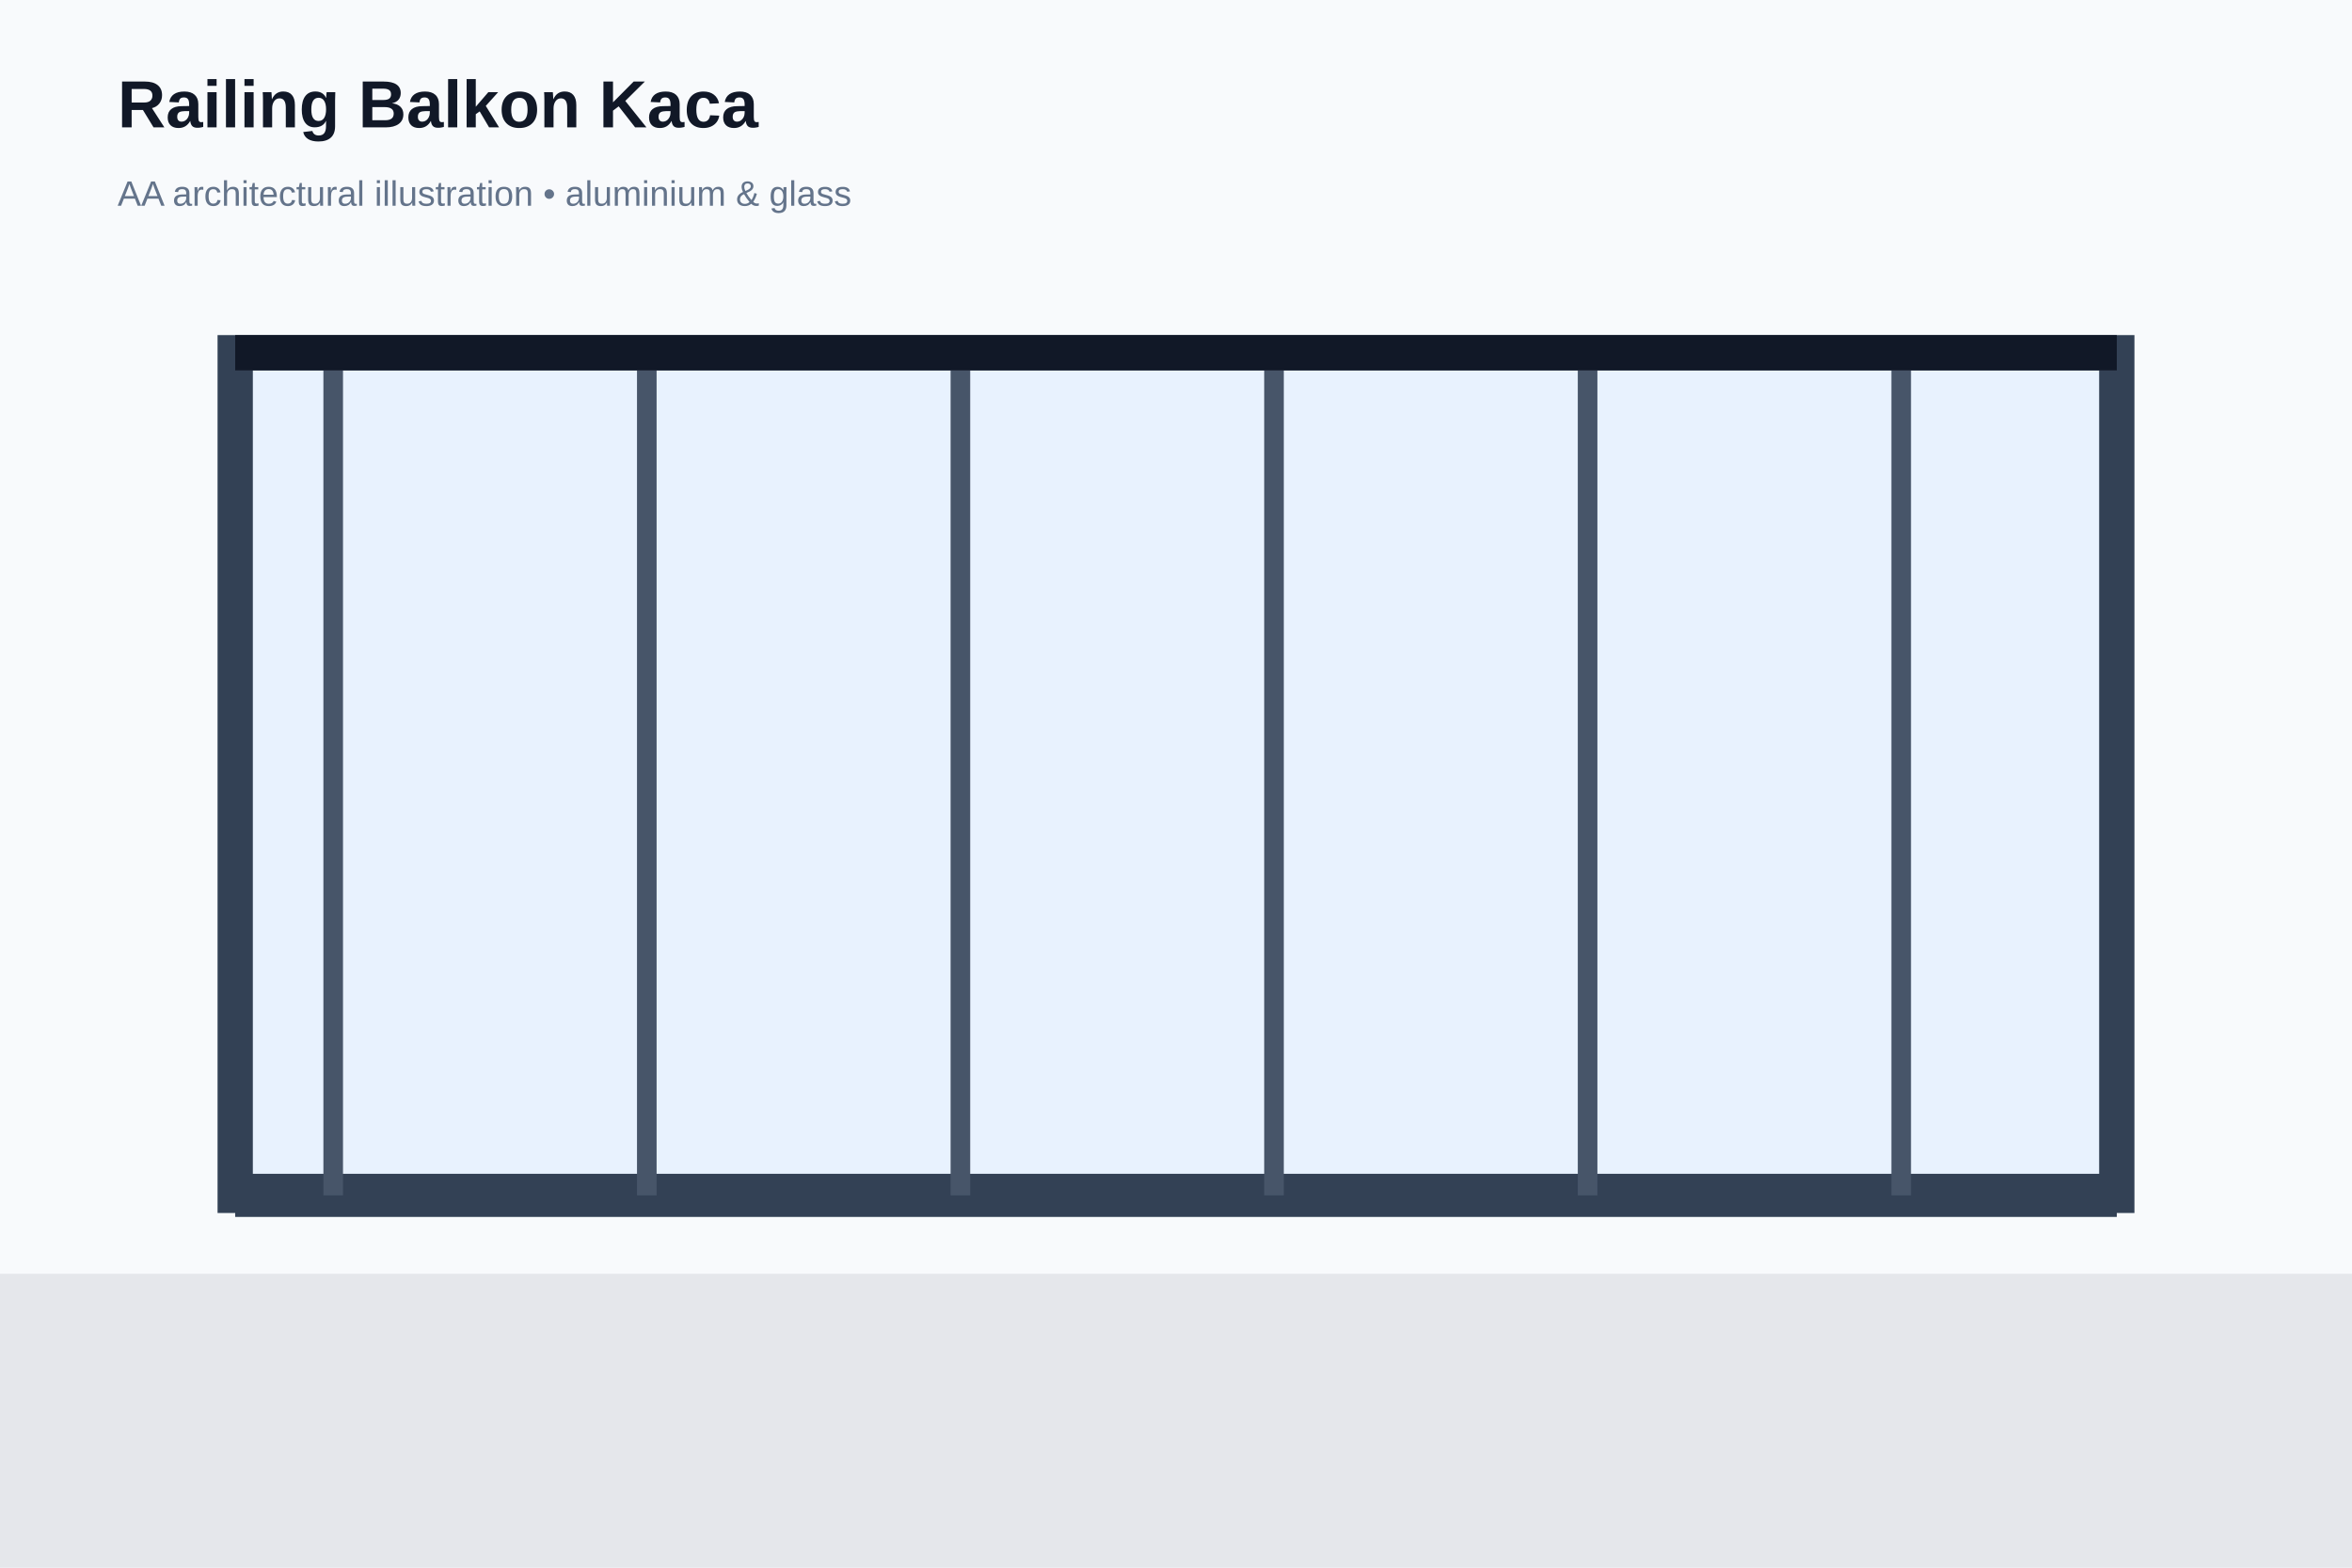
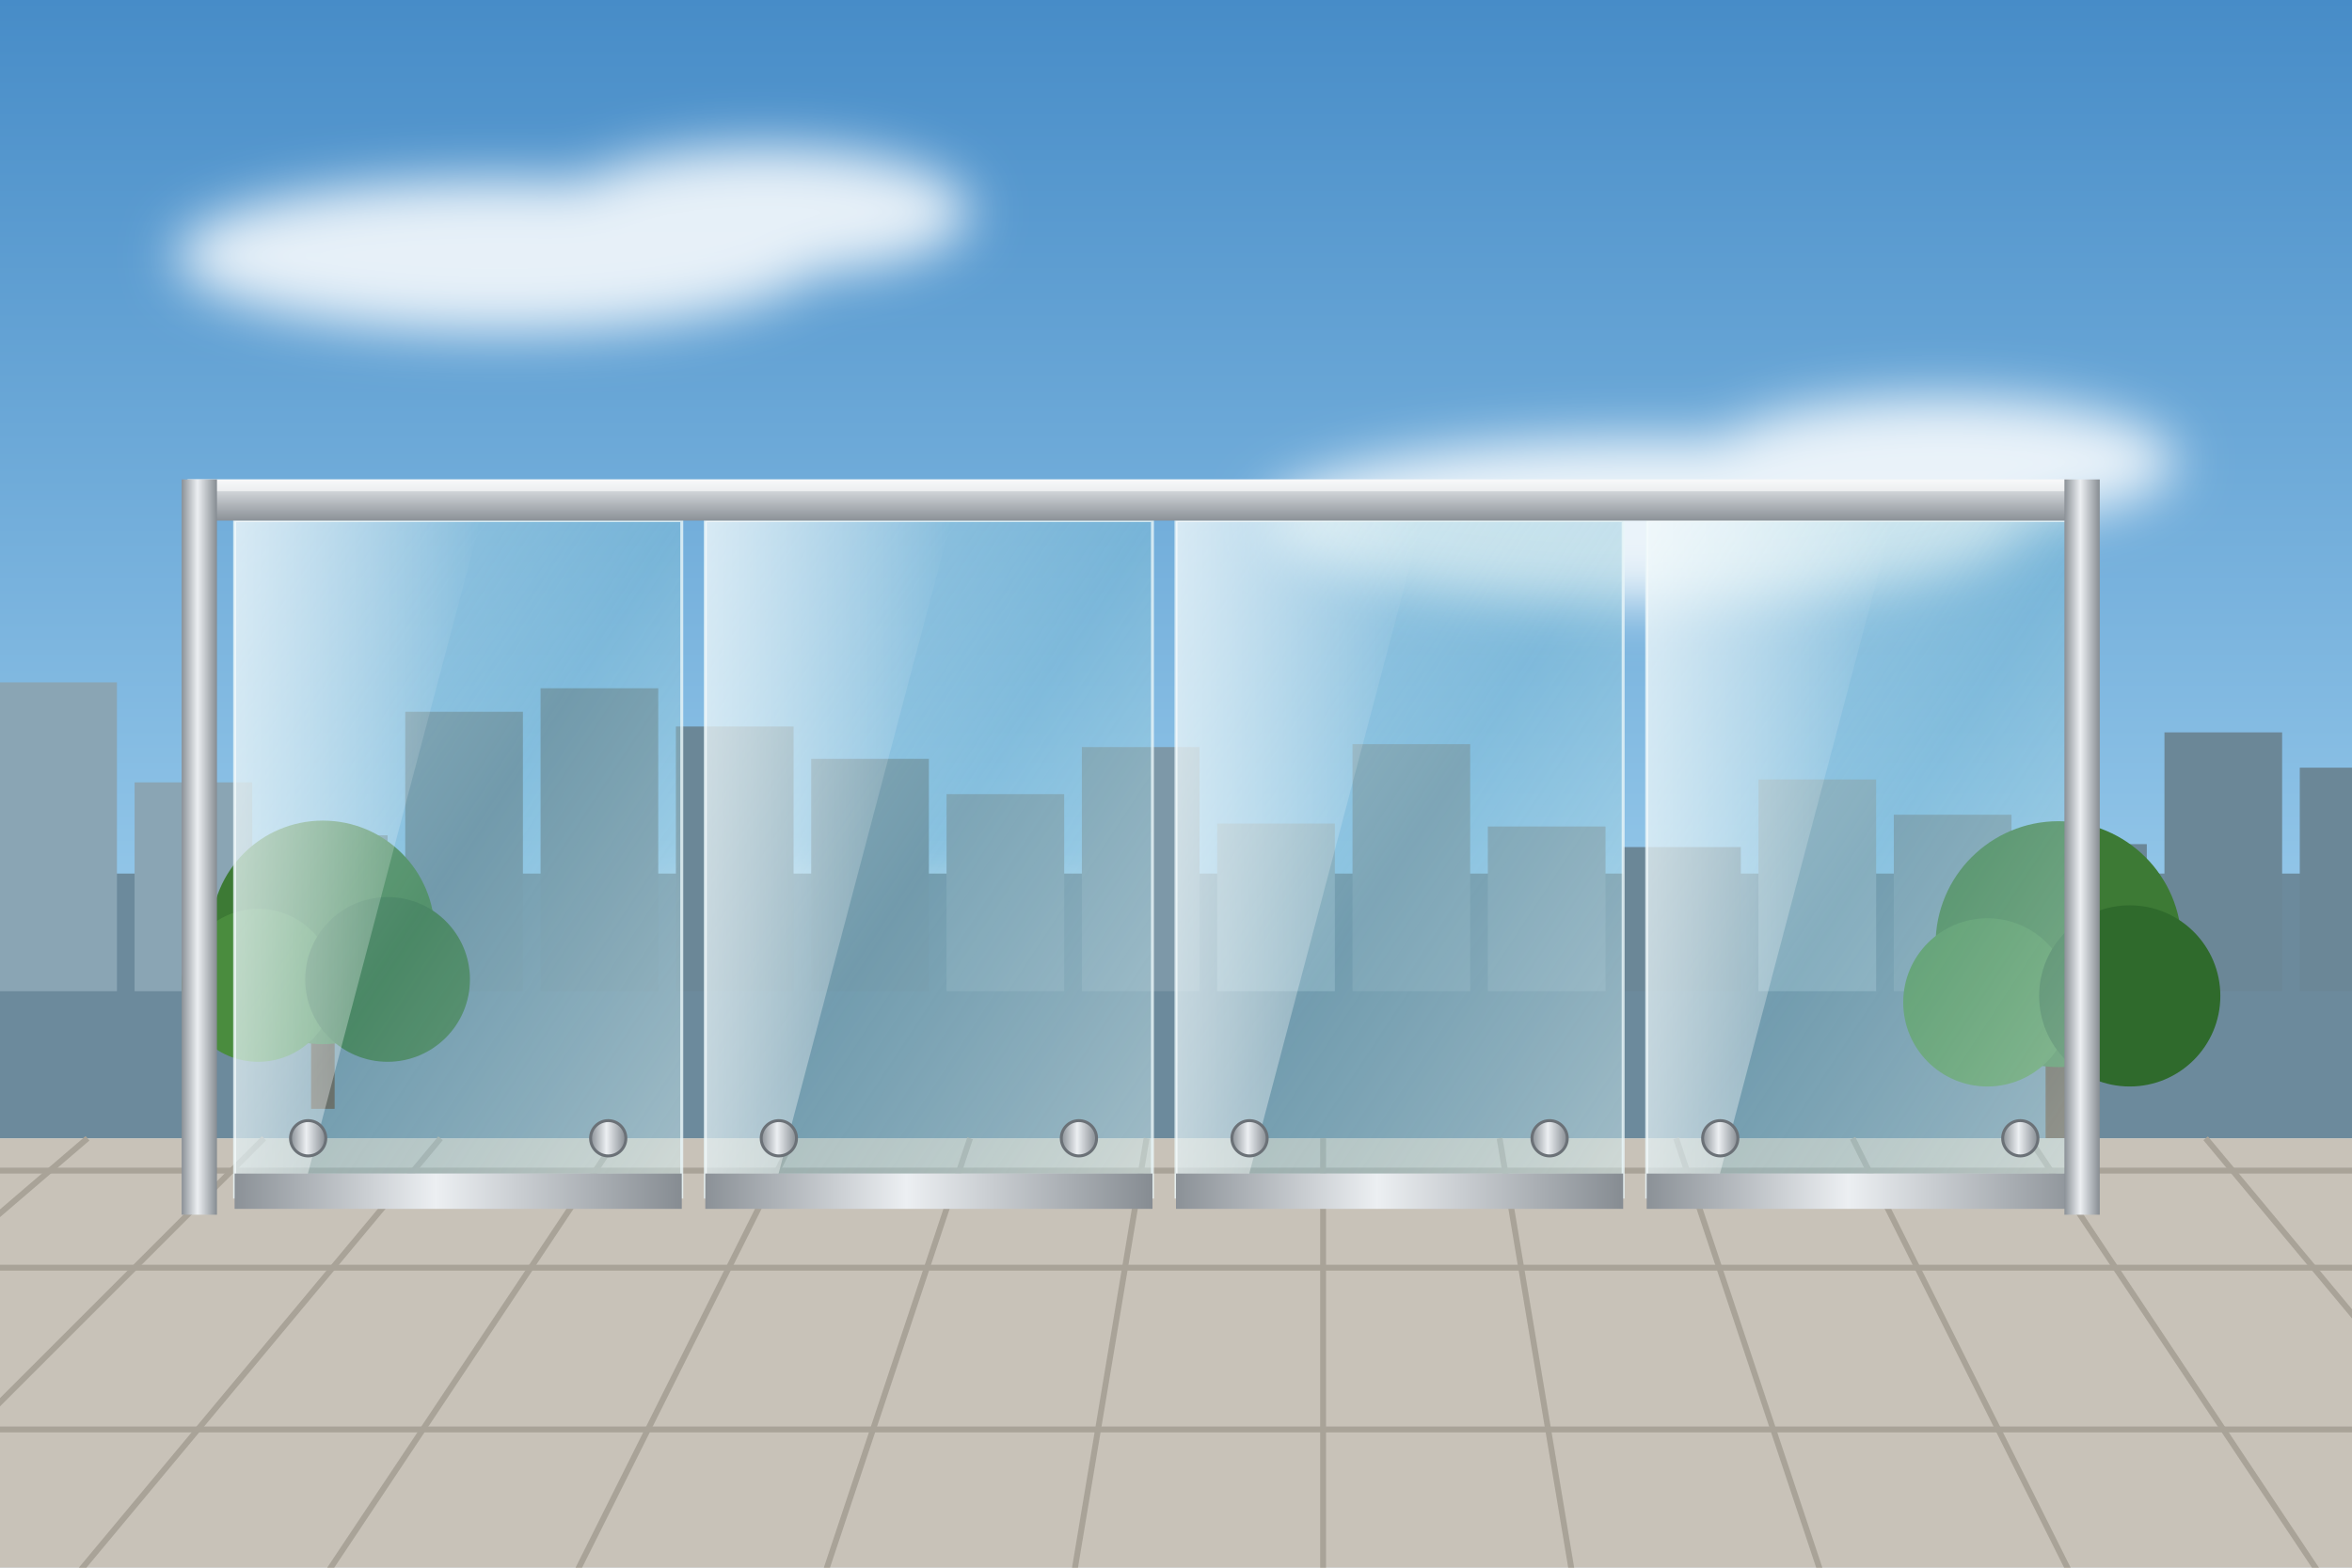
- <svg xmlns="http://www.w3.org/2000/svg" viewBox="0 0 1200 800">
-   <rect width="1200" height="800" fill="#f8fafc" />
-   <rect x="0" y="650" width="1200" height="150" fill="#e5e7eb" />
-   <text x="60" y="65" font-family="Arial,sans-serif" font-size="34" font-weight="700" fill="#111827">Railing Balkon Kaca</text>
-   <text x="60" y="105" font-family="Arial,sans-serif" font-size="18" fill="#64748b">AA architectural illustration • aluminium &amp; glass</text>
-   <rect x="120" y="180" width="960" height="430" fill="#dbeafe" fill-opacity=".55" stroke="#334155" stroke-width="18" />
-   <path d="M120 610 H1080" stroke="#334155" stroke-width="22" />
-   <path d="M170 180 V610 M330 180 V610 M490 180 V610 M650 180 V610 M810 180 V610 M970 180 V610" stroke="#475569" stroke-width="10" />
-   <path d="M120 180 H1080" stroke="#111827" stroke-width="18" />
+ <svg xmlns="http://www.w3.org/2000/svg" viewBox="0 33 800 533" width="1200" height="800" preserveAspectRatio="xMidYMid slice">
+   <defs>
+     <linearGradient id="sky" x1="0" y1="0" x2="0" y2="1">
+       <stop offset="0" stop-color="#3f86c4" />
+       <stop offset=".65" stop-color="#9fd0ee" />
+       <stop offset="1" stop-color="#e3f2fa" />
+     </linearGradient>
+     <linearGradient id="gl" x1="0" y1="0" x2="1" y2="1">
+       <stop offset="0" stop-color="#cfeaf1" stop-opacity=".55" />
+       <stop offset=".5" stop-color="#7fbfd2" stop-opacity=".35" />
+       <stop offset="1" stop-color="#d9f1f4" stop-opacity=".5" />
+     </linearGradient>
+     <linearGradient id="rf" x1="0" y1="0" x2="1" y2="0">
+       <stop offset="0" stop-color="#fff" stop-opacity=".7" />
+       <stop offset="1" stop-color="#fff" stop-opacity="0" />
+     </linearGradient>
+     <linearGradient id="al" x1="0" y1="0" x2="1" y2="0">
+       <stop offset="0" stop-color="#8b9197" />
+       <stop offset=".45" stop-color="#eceff2" />
+       <stop offset="1" stop-color="#868c92" />
+     </linearGradient>
+     <linearGradient id="alv" x1="0" y1="0" x2="0" y2="1">
+       <stop offset="0" stop-color="#eceff2" />
+       <stop offset="1" stop-color="#8b9197" />
+     </linearGradient>
+     <linearGradient id="dk" x1="0" y1="0" x2="1" y2="0">
+       <stop offset="0" stop-color="#23272b" />
+       <stop offset=".5" stop-color="#555c63" />
+       <stop offset="1" stop-color="#23272b" />
+     </linearGradient>
+     <linearGradient id="gr" x1="0" y1="0" x2="0" y2="1">
+       <stop offset="0" stop-color="#8a8d90" />
+       <stop offset="1" stop-color="#55585b" />
+     </linearGradient>
+     <linearGradient id="fl" x1="0" y1="0" x2="0" y2="1">
+       <stop offset="0" stop-color="#d9d3c8" />
+       <stop offset="1" stop-color="#a9a296" />
+     </linearGradient>
+     <linearGradient id="wl" x1="0" y1="0" x2="0" y2="1">
+       <stop offset="0" stop-color="#f4f1ec" />
+       <stop offset="1" stop-color="#dcd7cf" />
+     </linearGradient>
+     <linearGradient id="grn" x1="0" y1="0" x2="0" y2="1">
+       <stop offset="0" stop-color="#5f9a4a" />
+       <stop offset="1" stop-color="#355f2b" />
+     </linearGradient>
+     <filter id="blur">
+       <feGaussianBlur stdDeviation="9" />
+     </filter>
+     <filter id="sh" x="-20%" y="-20%" width="140%" height="150%">
+       <feDropShadow dx="0" dy="6" stdDeviation="6" flood-opacity=".35" />
+     </filter>
+   </defs>
+   <rect x="0" y="0" width="800" height="600" fill="url(#sky)" />
+   <g fill="#fff" opacity=".85" filter="url(#blur)" transform="translate(0,0)">
+     <ellipse cx="170" cy="120" rx="110" ry="26" />
+     <ellipse cx="260" cy="105" rx="70" ry="22" />
+     <ellipse cx="560" cy="210" rx="130" ry="28" />
+     <ellipse cx="660" cy="190" rx="80" ry="22" />
+     <ellipse cx="300" cy="360" rx="120" ry="24" />
+   </g>
+   <rect x="0" y="330" width="800" height="90" fill="#6c8a9c" />
+   <rect x="0" y="265" width="40" height="105" fill="#8aa5b4" />
+   <rect x="46" y="299" width="40" height="71" fill="#8aa5b4" />
+   <rect x="92" y="317" width="40" height="53" fill="#6b8797" />
+   <rect x="138" y="275" width="40" height="95" fill="#6b8797" />
+   <rect x="184" y="267" width="40" height="103" fill="#6b8797" />
+   <rect x="230" y="280" width="40" height="90" fill="#6b8797" />
+   <rect x="276" y="291" width="40" height="79" fill="#6b8797" />
+   <rect x="322" y="303" width="40" height="67" fill="#7d98a8" />
+   <rect x="368" y="287" width="40" height="83" fill="#7d98a8" />
+   <rect x="414" y="313" width="40" height="57" fill="#8aa5b4" />
+   <rect x="460" y="286" width="40" height="84" fill="#7d98a8" />
+   <rect x="506" y="314" width="40" height="56" fill="#7d98a8" />
+   <rect x="552" y="321" width="40" height="49" fill="#6b8797" />
+   <rect x="598" y="298" width="40" height="72" fill="#8aa5b4" />
+   <rect x="644" y="310" width="40" height="60" fill="#7d98a8" />
+   <rect x="690" y="320" width="40" height="50" fill="#6b8797" />
+   <rect x="736" y="282" width="40" height="88" fill="#6b8797" />
+   <rect x="782" y="294" width="40" height="76" fill="#6b8797" />
+   <g transform="translate(110,360) scale(1)">
+     <rect x="-4" y="0" width="8" height="50" fill="#5a4330" />
+     <circle cx="0" cy="-10" r="38" fill="#3d7a35" />
+     <circle cx="-22" cy="8" r="26" fill="#4a8c3e" />
+     <circle cx="22" cy="6" r="28" fill="#2f6a2c" />
+   </g>
+   <g transform="translate(700,365) scale(1.1)">
+     <rect x="-4" y="0" width="8" height="50" fill="#5a4330" />
+     <circle cx="0" cy="-10" r="38" fill="#3d7a35" />
+     <circle cx="-22" cy="8" r="26" fill="#4a8c3e" />
+     <circle cx="22" cy="6" r="28" fill="#2f6a2c" />
+   </g>
+   <rect x="0" y="420" width="800" height="180" fill="#c8c2b8" />
+   <line x1="-180" y1="600" x2="30" y2="420" stroke="#a9a398" stroke-width="2" />
+   <line x1="-90" y1="600" x2="90" y2="420" stroke="#a9a398" stroke-width="2" />
+   <line x1="0" y1="600" x2="150" y2="420" stroke="#a9a398" stroke-width="2" />
+   <line x1="90" y1="600" x2="210" y2="420" stroke="#a9a398" stroke-width="2" />
+   <line x1="180" y1="600" x2="270" y2="420" stroke="#a9a398" stroke-width="2" />
+   <line x1="270" y1="600" x2="330" y2="420" stroke="#a9a398" stroke-width="2" />
+   <line x1="360" y1="600" x2="390" y2="420" stroke="#a9a398" stroke-width="2" />
+   <line x1="450" y1="600" x2="450" y2="420" stroke="#a9a398" stroke-width="2" />
+   <line x1="540" y1="600" x2="510" y2="420" stroke="#a9a398" stroke-width="2" />
+   <line x1="630" y1="600" x2="570" y2="420" stroke="#a9a398" stroke-width="2" />
+   <line x1="720" y1="600" x2="630" y2="420" stroke="#a9a398" stroke-width="2" />
+   <line x1="810" y1="600" x2="690" y2="420" stroke="#a9a398" stroke-width="2" />
+   <line x1="900" y1="600" x2="750" y2="420" stroke="#a9a398" stroke-width="2" />
+   <line x1="990" y1="600" x2="810" y2="420" stroke="#a9a398" stroke-width="2" />
+   <line x1="0" y1="431" x2="800" y2="431" stroke="#a9a398" stroke-width="2" />
+   <line x1="0" y1="464" x2="800" y2="464" stroke="#a9a398" stroke-width="2" />
+   <line x1="0" y1="519" x2="800" y2="519" stroke="#a9a398" stroke-width="2" />
+   <line x1="0" y1="596" x2="800" y2="596" stroke="#a9a398" stroke-width="2" />
+   <rect x="80" y="210" width="152" height="230" rx="0" fill="url(#gl)" stroke="#e9f6f8" stroke-opacity=".8" />
+   <polygon points="80,210 163.6,210 102.8,440 80,440" fill="url(#rf)" opacity=".8" />
+   <rect x="80" y="432" width="152" height="12" fill="url(#al)" />
+   <circle cx="105" cy="420" r="6" fill="url(#al)" stroke="#6b7177" />
+   <circle cx="207" cy="420" r="6" fill="url(#al)" stroke="#6b7177" />
+   <rect x="240" y="210" width="152" height="230" rx="0" fill="url(#gl)" stroke="#e9f6f8" stroke-opacity=".8" />
+   <polygon points="240,210 323.6,210 262.8,440 240,440" fill="url(#rf)" opacity=".8" />
+   <rect x="240" y="432" width="152" height="12" fill="url(#al)" />
+   <circle cx="265" cy="420" r="6" fill="url(#al)" stroke="#6b7177" />
+   <circle cx="367" cy="420" r="6" fill="url(#al)" stroke="#6b7177" />
+   <rect x="400" y="210" width="152" height="230" rx="0" fill="url(#gl)" stroke="#e9f6f8" stroke-opacity=".8" />
+   <polygon points="400,210 483.6,210 422.8,440 400,440" fill="url(#rf)" opacity=".8" />
+   <rect x="400" y="432" width="152" height="12" fill="url(#al)" />
+   <circle cx="425" cy="420" r="6" fill="url(#al)" stroke="#6b7177" />
+   <circle cx="527" cy="420" r="6" fill="url(#al)" stroke="#6b7177" />
+   <rect x="560" y="210" width="152" height="230" rx="0" fill="url(#gl)" stroke="#e9f6f8" stroke-opacity=".8" />
+   <polygon points="560,210 643.6,210 582.8,440 560,440" fill="url(#rf)" opacity=".8" />
+   <rect x="560" y="432" width="152" height="12" fill="url(#al)" />
+   <circle cx="585" cy="420" r="6" fill="url(#al)" stroke="#6b7177" />
+   <circle cx="687" cy="420" r="6" fill="url(#al)" stroke="#6b7177" />
+   <rect x="64" y="196" width="640" height="14" fill="url(#alv)" />
+   <rect x="64" y="196" width="640" height="4" fill="#fff" opacity=".6" />
+   <rect x="62" y="196" width="12" height="250" fill="url(#al)" />
+   <rect x="702" y="196" width="12" height="250" fill="url(#al)" />
</svg>
